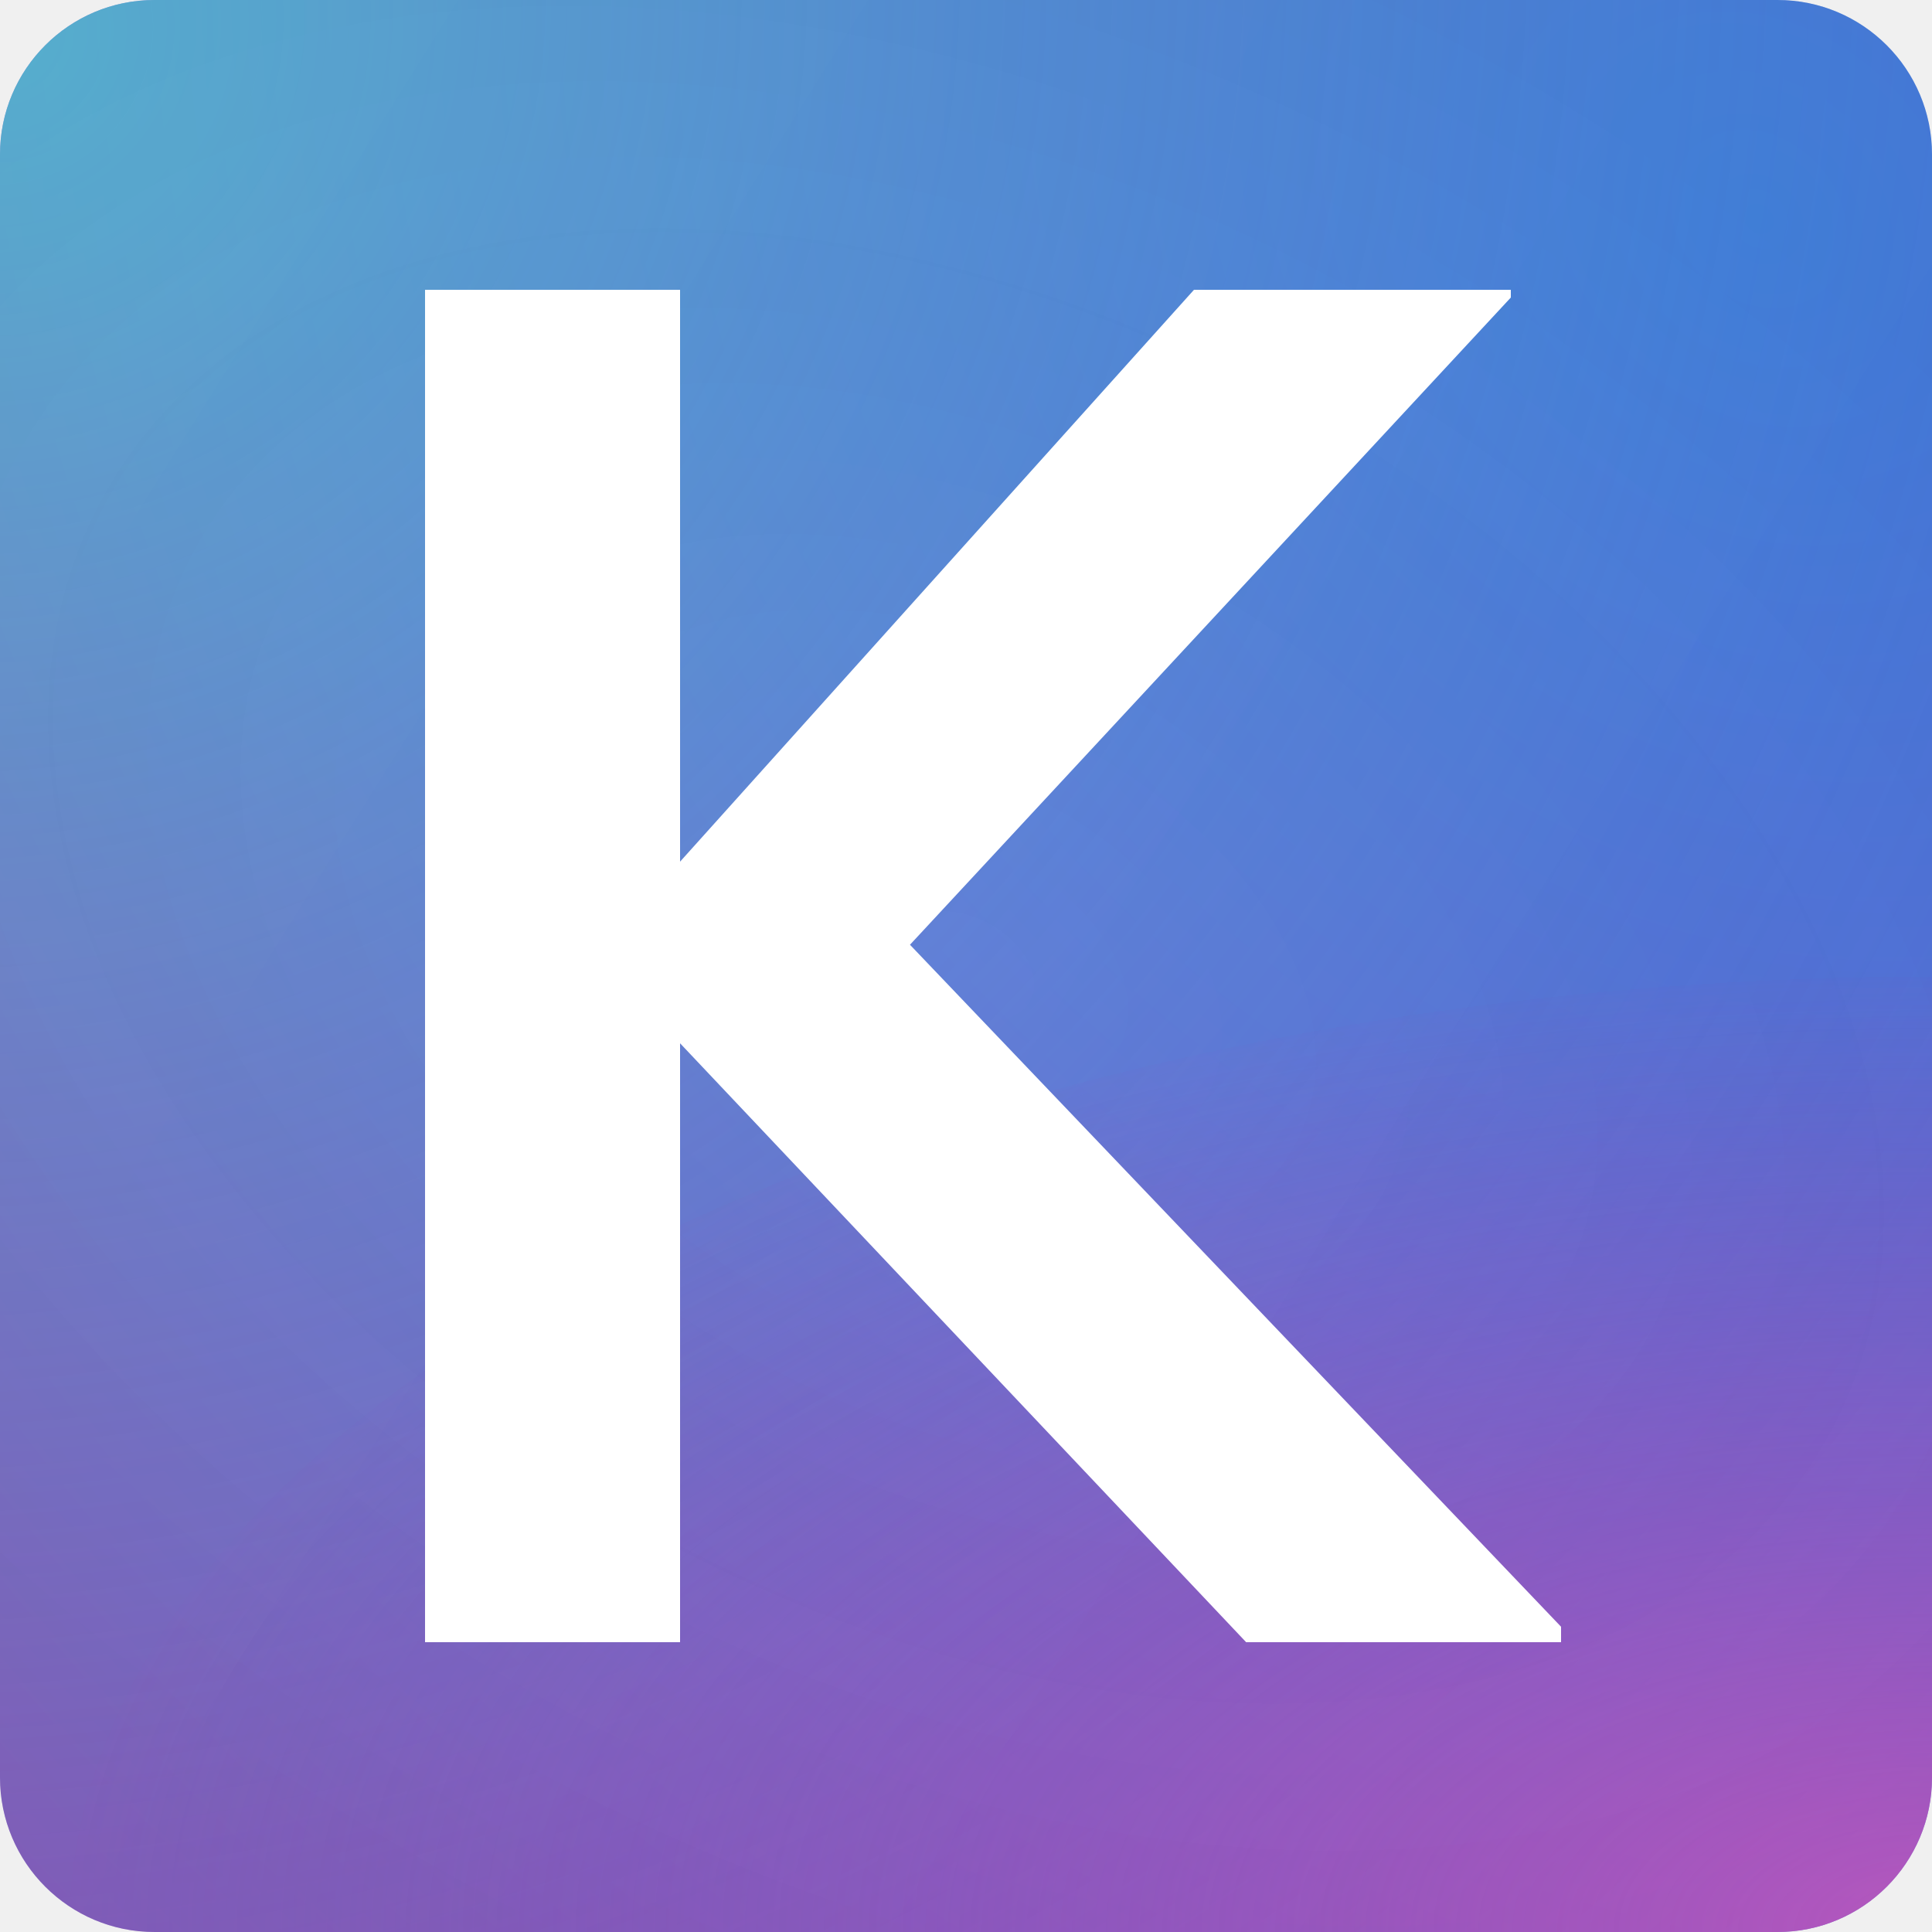
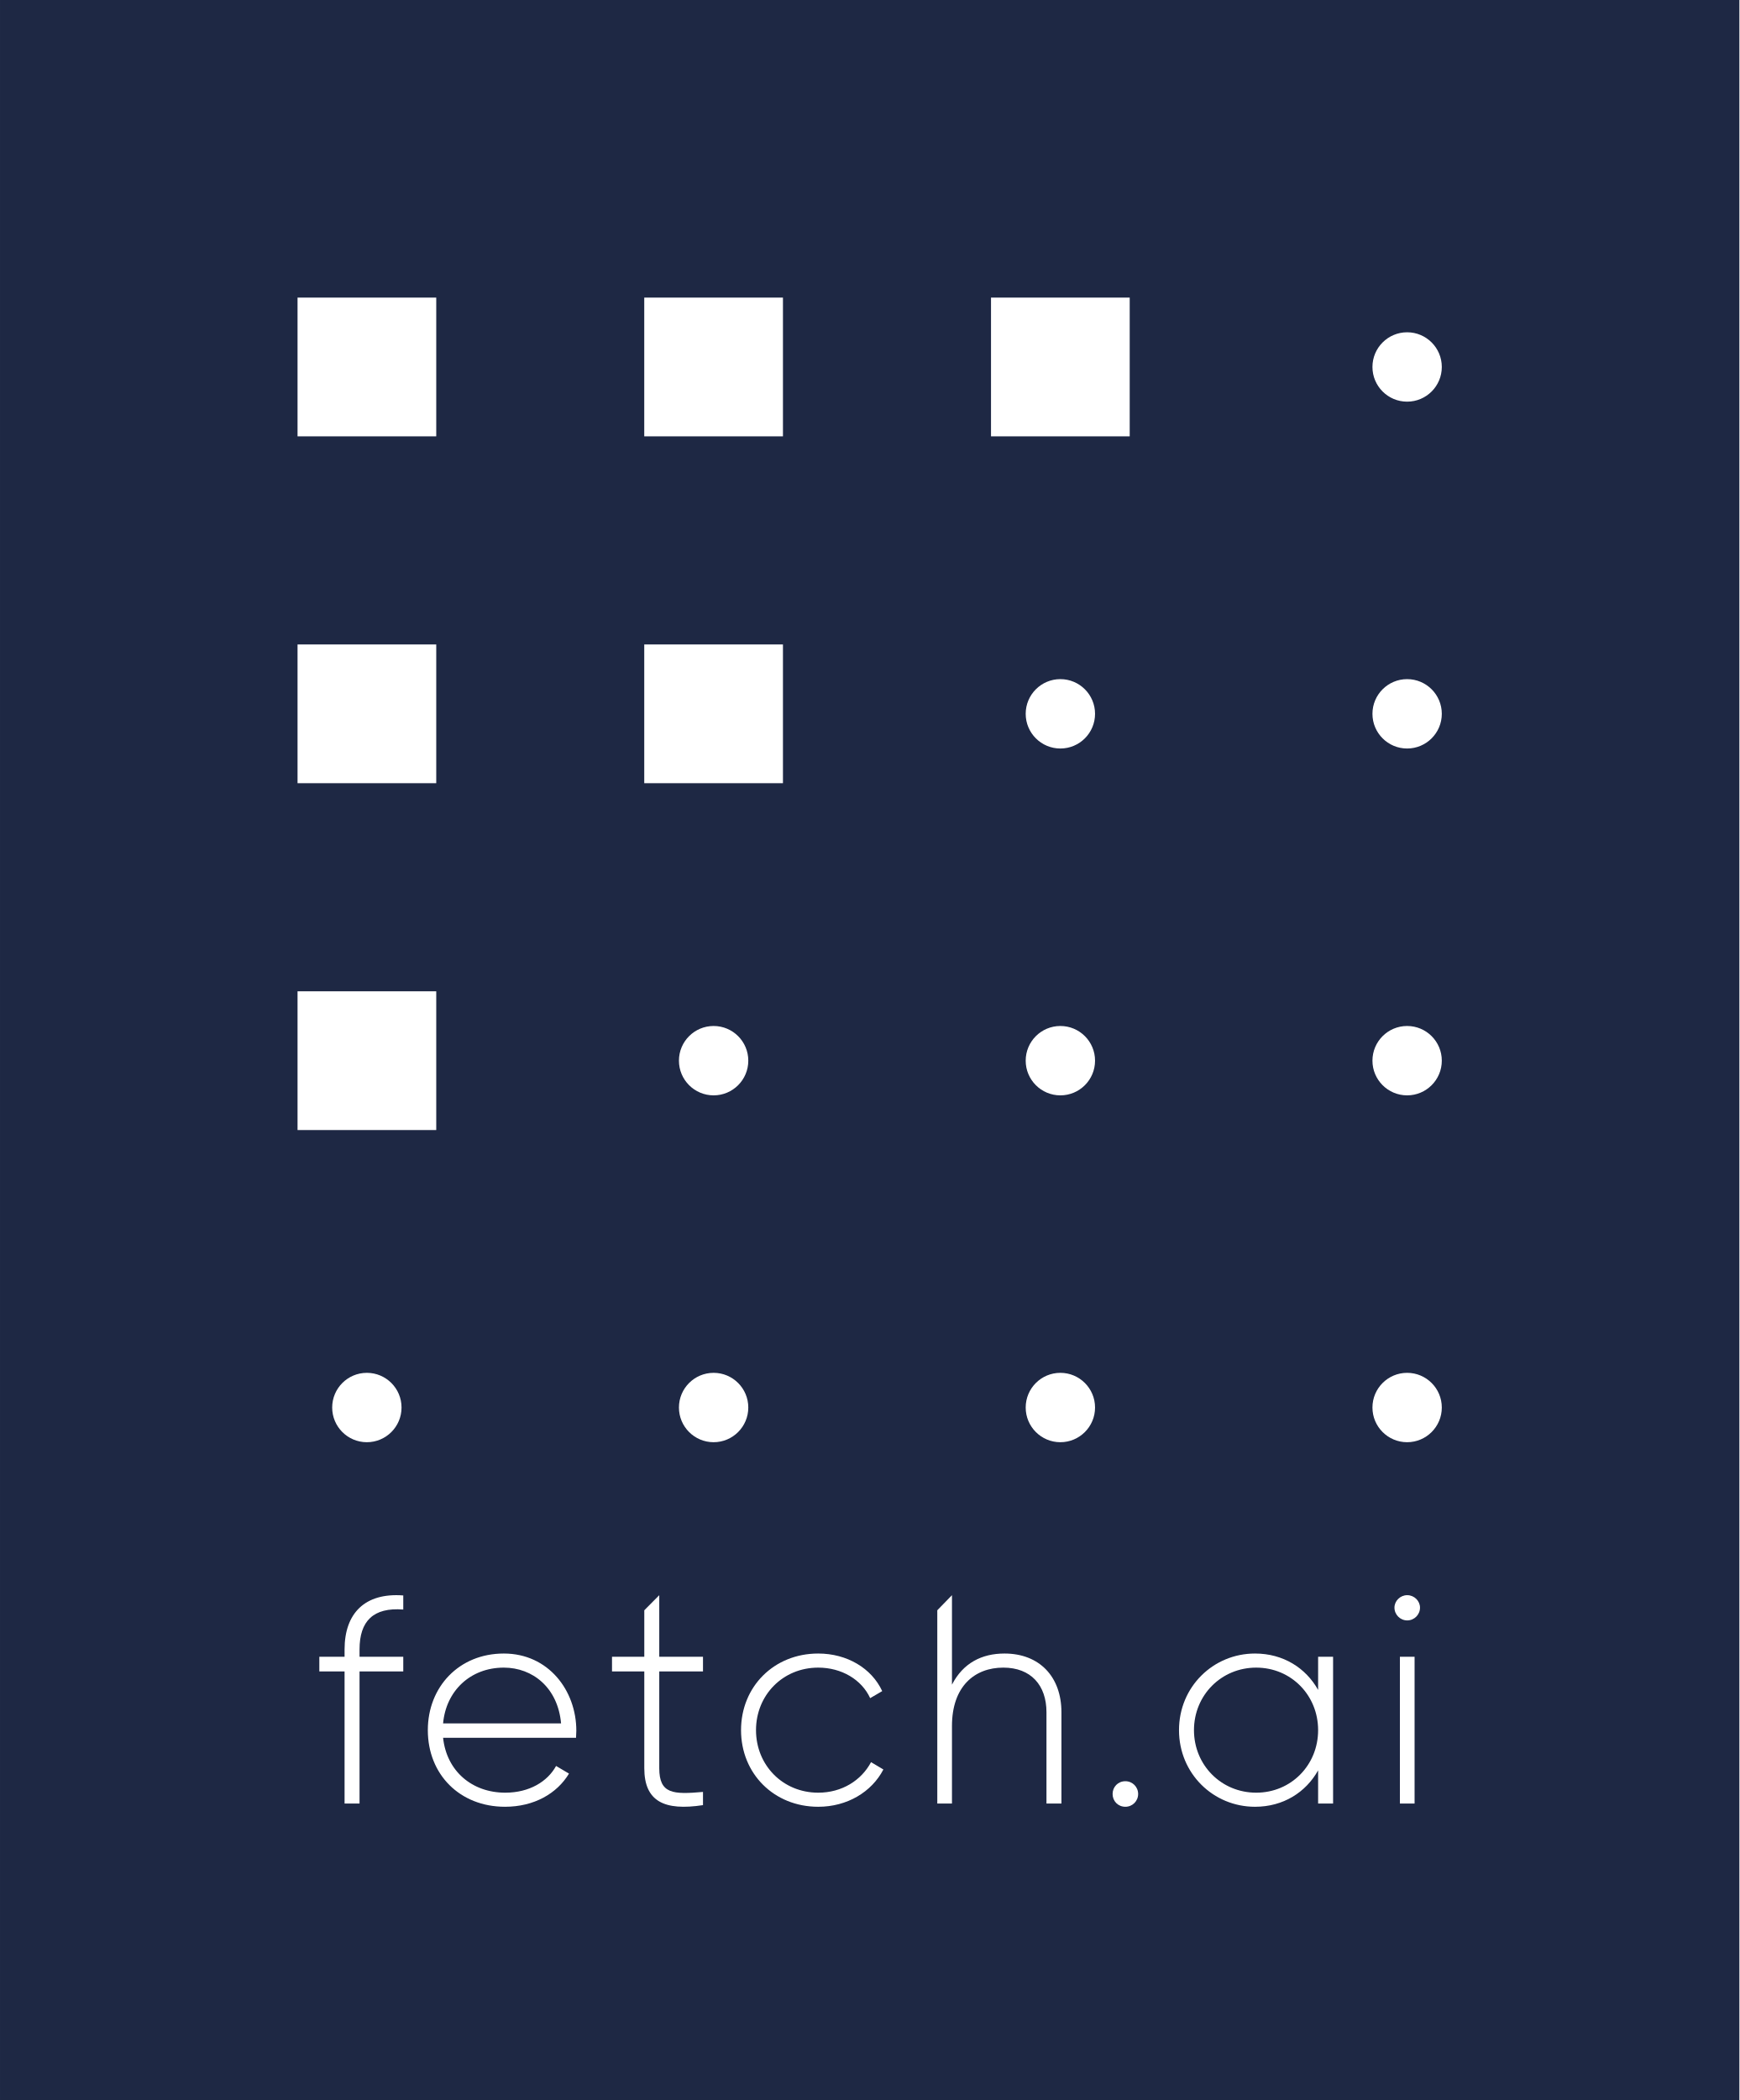
- <svg xmlns="http://www.w3.org/2000/svg" width="200px" height="200px" viewBox="0 0 200 200" version="1.1">
-   <defs>
-     <radialGradient cx="90.867%" cy="10.959%" fx="90.867%" fy="10.959%" r="172.001%" gradientTransform="translate(0.908673,0.109586),rotate(140.172),scale(1,1.206725),translate(-0.908673,-0.109586)" id="radialGradient-1">
-       <stop stop-color="#2F80F2" offset="0%" />
-       <stop stop-color="#A942B5" offset="99.966%" />
-     </radialGradient>
-     <radialGradient cx="0%" cy="2.148%" fx="0%" fy="2.148%" r="159.108%" gradientTransform="translate(0,0.021481),rotate(46.32081),scale(1,1.047856),translate(-0,-0.021481)" id="radialGradient-2">
-       <stop stop-color="#45F9DE" offset="0%" />
-       <stop stop-color="#A942B5" stop-opacity="0" offset="100%" />
-     </radialGradient>
-     <radialGradient cx="100%" cy="100%" fx="100%" fy="100%" r="96.044%" gradientTransform="translate(1,1),rotate(180),scale(1,0.514961),translate(-1,-1)" id="radialGradient-3">
-       <stop stop-color="#E957C5" offset="0%" />
-       <stop stop-color="#AC43B6" stop-opacity="0.044" offset="100%" />
-       <stop stop-color="#A942B5" stop-opacity="0" offset="100%" />
-     </radialGradient>
-     <radialGradient cx="50%" cy="50%" fx="50%" fy="50%" r="57.652%" gradientTransform="translate(0.5,0.5),rotate(119.9378),scale(1,1.499193),translate(-0.5,-0.5)" id="radialGradient-4">
-       <stop stop-color="#000000" stop-opacity="0.185" offset="0%" />
-       <stop stop-color="#101010" offset="100%" />
-     </radialGradient>
-     <linearGradient x1="94.238%" y1="58.966%" x2="0%" y2="0%" id="linearGradient-5">
-       <stop stop-color="#FFFFFF" stop-opacity="0.185" offset="0%" />
-       <stop stop-color="#FFFFFF" offset="100%" />
-     </linearGradient>
-   </defs>
-   <g id="Artboard-Copy-6" stroke="none" stroke-width="1" fill="none" fill-rule="evenodd">
-     <g id="Group">
-       <rect id="Rectangle" fill="url(#radialGradient-1)" x="0" y="0" width="200" height="200" rx="16" />
-       <rect id="Rectangle-Copy-2" fill-opacity="0.57" fill="url(#radialGradient-2)" x="0" y="0" width="200" height="200" rx="16" />
-       <rect id="Rectangle-Copy-3" fill-opacity="0.68" fill="url(#radialGradient-3)" x="0" y="0" width="200" height="200" rx="16" />
-       <rect id="Rectangle-Copy" fill-opacity="0.08" fill="url(#radialGradient-4)" x="0" y="0" width="200" height="200" rx="16" />
-       <rect id="Rectangle-Copy-4" fill-opacity="0.03" fill="url(#linearGradient-5)" x="0" y="0" width="200" height="200" rx="16" />
+ <svg xmlns="http://www.w3.org/2000/svg" width="100%" height="100%" viewBox="0 0 256 309" version="1.1" xml:space="preserve" style="fill-rule:evenodd;clip-rule:evenodd;stroke-linejoin:round;stroke-miterlimit:2;">
+   <g transform="matrix(1,0,0,1,-2558,-482)">
+     <g id="logo-200-alt" transform="matrix(0.65306,0,0,0.594785,886.82,195.175)">
+       <rect x="2559" y="482.233" width="392.001" height="519.515" style="fill:none;" />
+       <clipPath id="_clip1">
+         <rect x="2559" y="482.233" width="392.001" height="519.515" />
+       </clipPath>
+       <g clip-path="url(#_clip1)">
+         <g transform="matrix(0.909798,0,0,0.998936,2559,482.233)">
+           <rect x="0" y="0" width="430.866" height="521.575" style="fill:rgb(30,40,68);" />
+         </g>
+         <g transform="matrix(0,0.998936,0.909798,0,2812.63,922.885)">
+           <path d="M3.164,-3.164C1.406,-3.164 -0,-1.828 -0,0C-0,1.758 1.406,3.164 3.164,3.164C4.922,3.164 6.328,1.758 6.328,0C6.328,-1.828 4.922,-3.164 3.164,-3.164" style="fill:white;fill-rule:nonzero;" />
+         </g>
+         <g transform="matrix(0,0.998936,0.909798,0,2876.19,876.821)">
+           <path d="M3.125,-3.204C1.463,-3.204 0.039,-1.78 0.039,-0.039C0.039,1.7 1.463,3.125 3.125,3.125C4.866,3.125 6.29,1.7 6.29,-0.039C6.29,-1.78 4.866,-3.204 3.125,-3.204" style="fill:white;fill-rule:nonzero;" />
+         </g>
+         <g transform="matrix(0.909798,0,0,0.998936,2640.03,914.318)">
+           <path d="M0,-24.052L0,-22.245L10.833,-22.245L10.833,-18.61L0,-18.61L0,14.104L-3.708,14.104L-3.708,-18.61L-9.96,-18.61L-9.96,-22.245L-3.708,-22.245L-3.708,-24.052C-3.708,-32.995 1.309,-38.156 10.833,-37.43L10.833,-33.94C3.417,-34.522 0,-31.105 0,-24.052" style="fill:white;fill-rule:nonzero;" />
+         </g>
+         <g transform="matrix(0.909798,0,0,0.998936,2658.86,911.92)">
+           <path d="M0,-3.342L29.227,-3.342C28.427,-12.212 22.174,-17.155 15.049,-17.155C6.762,-17.155 0.727,-11.412 0,-3.342M33.006,-1.525C33.006,-0.944 32.934,-0.362 32.934,0.221L0,0.221C0.873,8.435 7.125,13.816 15.414,13.816C21.374,13.816 25.882,11.053 27.99,7.199L31.19,9.09C28.209,14.034 22.537,17.304 15.34,17.304C4.145,17.304 -3.781,9.307 -3.781,-1.67C-3.781,-12.358 3.925,-20.646 15.049,-20.646C26.1,-20.646 33.006,-11.485 33.006,-1.525" style="fill:white;fill-rule:nonzero;" />
+         </g>
+         <g transform="matrix(0.909798,0,0,0.998936,2707.58,911.387)">
+           <path d="M0,-15.675L0,8.274C0,14.672 3.417,14.817 10.833,14.163L10.833,17.433C1.309,18.888 -3.708,16.561 -3.708,8.274L-3.708,-15.675L-11.706,-15.675L-11.706,-19.311L-3.708,-19.311L-3.708,-30.824L0,-34.563L0,-19.311L10.833,-19.311L10.833,-15.675L0,-15.675Z" style="fill:white;fill-rule:nonzero;" />
+         </g>
+         <g transform="matrix(0.909798,0,0,0.998936,2726.01,910.251)">
+           <path d="M0,0.001C0,-10.759 8.143,-18.975 19.121,-18.975C26.246,-18.975 32.353,-15.339 34.971,-9.668L31.99,-7.924C29.881,-12.504 24.937,-15.484 19.121,-15.484C10.324,-15.484 3.708,-8.65 3.708,0.001C3.708,8.652 10.324,15.487 19.121,15.487C25.01,15.487 29.808,12.433 32.208,7.926L35.261,9.743C32.353,15.341 26.246,18.976 19.121,18.976C8.143,18.976 0,10.761 0,0.001" style="fill:white;fill-rule:nonzero;" />
+         </g>
+         <g transform="matrix(0.909798,0,0,0.998936,2798.22,899.446)">
+           <path d="M0,6.383L0,28.992L-3.707,28.992L-3.707,6.383C-3.707,-0.306 -7.56,-4.668 -14.396,-4.668C-21.519,-4.668 -27.117,-0.014 -27.117,9.8L-27.117,28.992L-30.753,28.992L-30.753,-18.871L-27.117,-22.609L-27.117,-0.451C-24.355,-5.831 -19.702,-8.158 -14.104,-8.158C-5.452,-8.158 0,-2.414 0,6.383" style="fill:white;fill-rule:nonzero;" />
+         </g>
+         <g transform="matrix(0.909798,0,0,0.998936,2856.07,910.251)">
+           <path d="M0,0.001C0,-8.65 -6.688,-15.484 -15.34,-15.484C-23.991,-15.484 -30.753,-8.65 -30.753,0.001C-30.753,8.652 -23.991,15.487 -15.34,15.487C-6.688,15.487 0,8.652 0,0.001M3.707,-18.175L3.707,18.176L0,18.176L0,9.961C-3.053,15.414 -8.651,18.976 -15.631,18.976C-25.954,18.976 -34.461,10.761 -34.461,0.001C-34.461,-10.759 -25.954,-18.975 -15.631,-18.975C-8.651,-18.975 -3.053,-15.412 0,-9.96L0,-18.175L3.707,-18.175Z" style="fill:white;fill-rule:nonzero;" />
+         </g>
+         <g transform="matrix(0.909798,0,0,0.998936,2559,817.251)">
+           <rect x="346.783" y="74.925" width="3.636" height="36.35" style="fill:white;" />
+         </g>
+         <g transform="matrix(-0.909798,0,0,0.998936,2724.37,142.781)">
+           <rect x="73.701" y="413.515" width="34.359" height="34.359" style="fill:white;" />
+         </g>
+         <g transform="matrix(-0.909798,0,0,0.998936,2880.66,142.781)">
+           <rect x="159.599" y="413.515" width="34.359" height="34.359" style="fill:white;" />
+         </g>
+         <g transform="matrix(-0.909798,0,0,0.998936,3036.96,142.781)">
+           <rect x="245.497" y="413.515" width="34.359" height="34.359" style="fill:white;" />
+         </g>
+         <g transform="matrix(-0.909798,0,0,0.998936,2724.37,314.396)">
+           <rect x="73.701" y="327.616" width="34.359" height="34.359" style="fill:white;" />
+         </g>
+         <g transform="matrix(-0.909798,0,0,0.998936,2880.66,314.396)">
+           <rect x="159.599" y="327.616" width="34.359" height="34.359" style="fill:white;" />
+         </g>
+         <g transform="matrix(-0.909798,0,0,0.998936,2724.37,486.009)">
+           <rect x="73.701" y="241.718" width="34.359" height="34.359" style="fill:white;" />
+         </g>
+         <g transform="matrix(0,-0.998936,-0.909798,0,2876.13,564.436)">
+           <path d="M-8.59,-8.59C-13.334,-8.59 -17.18,-4.744 -17.18,0C-17.18,4.744 -13.334,8.59 -8.59,8.59C-3.846,8.59 0,4.744 0,0C0,-4.744 -3.846,-8.59 -8.59,-8.59" style="fill:white;fill-rule:nonzero;" />
+         </g>
+         <g transform="matrix(0,-0.998936,-0.909798,0,2876.13,650.243)">
+           <path d="M-8.59,-8.59C-13.334,-8.59 -17.18,-4.744 -17.18,0C-17.18,4.744 -13.334,8.59 -8.59,8.59C-3.846,8.59 0,4.744 0,0C0,-4.744 -3.846,-8.59 -8.59,-8.59" style="fill:white;fill-rule:nonzero;" />
+         </g>
+         <g transform="matrix(0,-0.998936,-0.909798,0,2876.13,736.05)">
+           <path d="M-8.59,-8.59C-13.334,-8.59 -17.18,-4.744 -17.18,-0C-17.18,4.744 -13.334,8.59 -8.59,8.59C-3.846,8.59 -0.001,4.744 -0.001,-0C-0.001,-4.744 -3.846,-8.59 -8.59,-8.59" style="fill:white;fill-rule:nonzero;" />
+         </g>
+         <g transform="matrix(0,-0.998936,-0.909798,0,2876.13,821.857)">
+           <path d="M-8.59,-8.59C-13.334,-8.59 -17.18,-4.744 -17.18,0C-17.18,4.744 -13.334,8.59 -8.59,8.59C-3.846,8.59 0,4.744 0,0C0,-4.744 -3.846,-8.59 -8.59,-8.59" style="fill:white;fill-rule:nonzero;" />
+         </g>
+         <g transform="matrix(0,-0.998936,-0.909798,0,2797.98,650.243)">
+           <path d="M-8.59,-8.59C-13.334,-8.59 -17.18,-4.744 -17.18,0C-17.18,4.743 -13.334,8.59 -8.59,8.59C-3.846,8.59 0,4.743 0,0C0,-4.744 -3.846,-8.59 -8.59,-8.59" style="fill:white;fill-rule:nonzero;" />
+         </g>
+         <g transform="matrix(0,-0.998936,-0.909798,0,2797.98,736.05)">
+           <path d="M-8.59,-8.59C-13.334,-8.59 -17.18,-4.744 -17.18,-0C-17.18,4.743 -13.334,8.59 -8.59,8.59C-3.846,8.59 -0.001,4.743 -0.001,-0C-0.001,-4.744 -3.846,-8.59 -8.59,-8.59" style="fill:white;fill-rule:nonzero;" />
+         </g>
+         <g transform="matrix(0,-0.998936,-0.909798,0,2797.98,821.857)">
+           <path d="M-8.59,-8.59C-13.334,-8.59 -17.18,-4.744 -17.18,0C-17.18,4.743 -13.334,8.59 -8.59,8.59C-3.846,8.59 0,4.743 0,0C0,-4.744 -3.846,-8.59 -8.59,-8.59" style="fill:white;fill-rule:nonzero;" />
+         </g>
+         <g transform="matrix(0,-0.998936,-0.909798,0,2719.83,736.05)">
+           <path d="M-8.59,-8.59C-13.334,-8.59 -17.18,-4.744 -17.18,-0C-17.18,4.744 -13.334,8.59 -8.59,8.59C-3.846,8.59 -0.001,4.744 -0.001,-0C-0.001,-4.744 -3.846,-8.59 -8.59,-8.59" style="fill:white;fill-rule:nonzero;" />
+         </g>
+         <g transform="matrix(0,-0.998936,-0.909798,0,2719.83,821.857)">
+           <path d="M-8.59,-8.59C-13.334,-8.59 -17.18,-4.744 -17.18,0C-17.18,4.744 -13.334,8.59 -8.59,8.59C-3.846,8.59 0,4.744 0,0C0,-4.744 -3.846,-8.59 -8.59,-8.59" style="fill:white;fill-rule:nonzero;" />
+         </g>
+         <g transform="matrix(0,-0.998936,-0.909798,0,2641.68,821.857)">
+           <path d="M-8.59,-8.59C-13.334,-8.59 -17.18,-4.744 -17.18,0C-17.18,4.744 -13.334,8.59 -8.59,8.59C-3.846,8.59 0,4.744 0,0C0,-4.744 -3.846,-8.59 -8.59,-8.59" style="fill:white;fill-rule:nonzero;" />
+         </g>
+       </g>
    </g>
-     <polygon id="K" fill="#FFFFFF" fill-rule="nonzero" points="70.4 170 70.4 108 129 170 161.6 170 161.6 168.4 94.2 97.8 156.4 30.8 156.4 30 123.6 30 70.4 89.2 70.4 30 44 30 44 170" />
  </g>
</svg>
